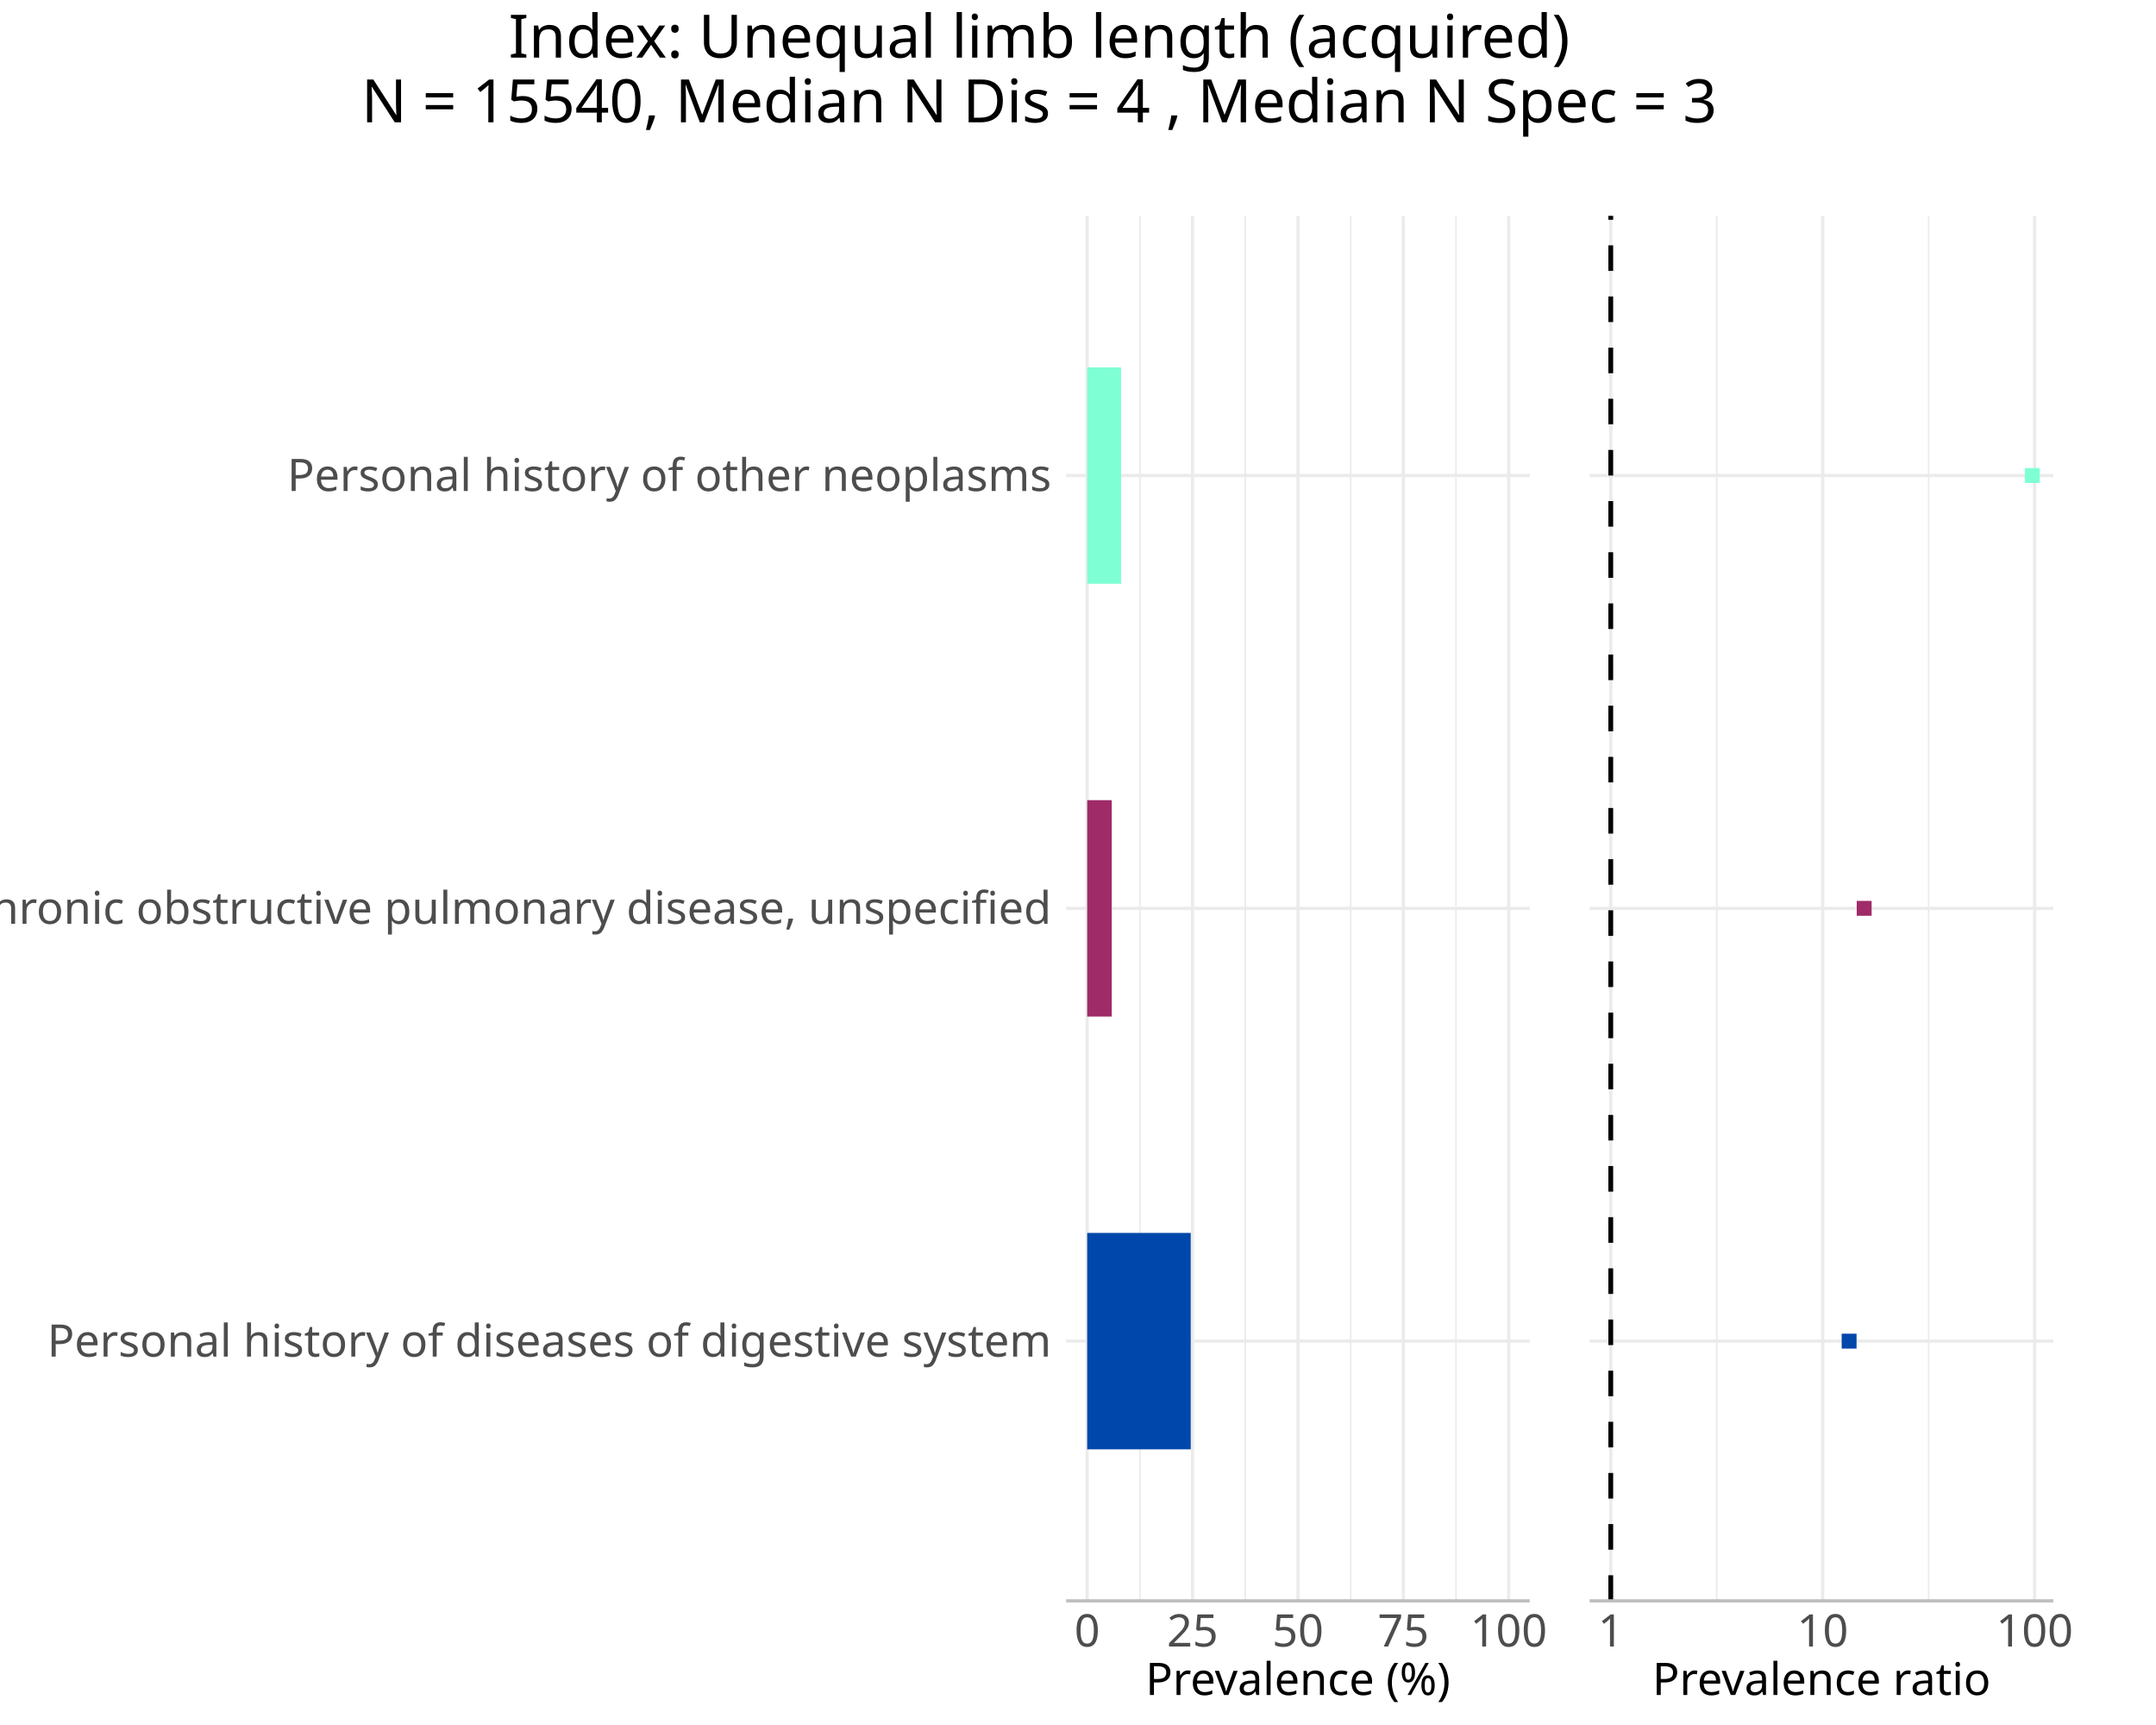
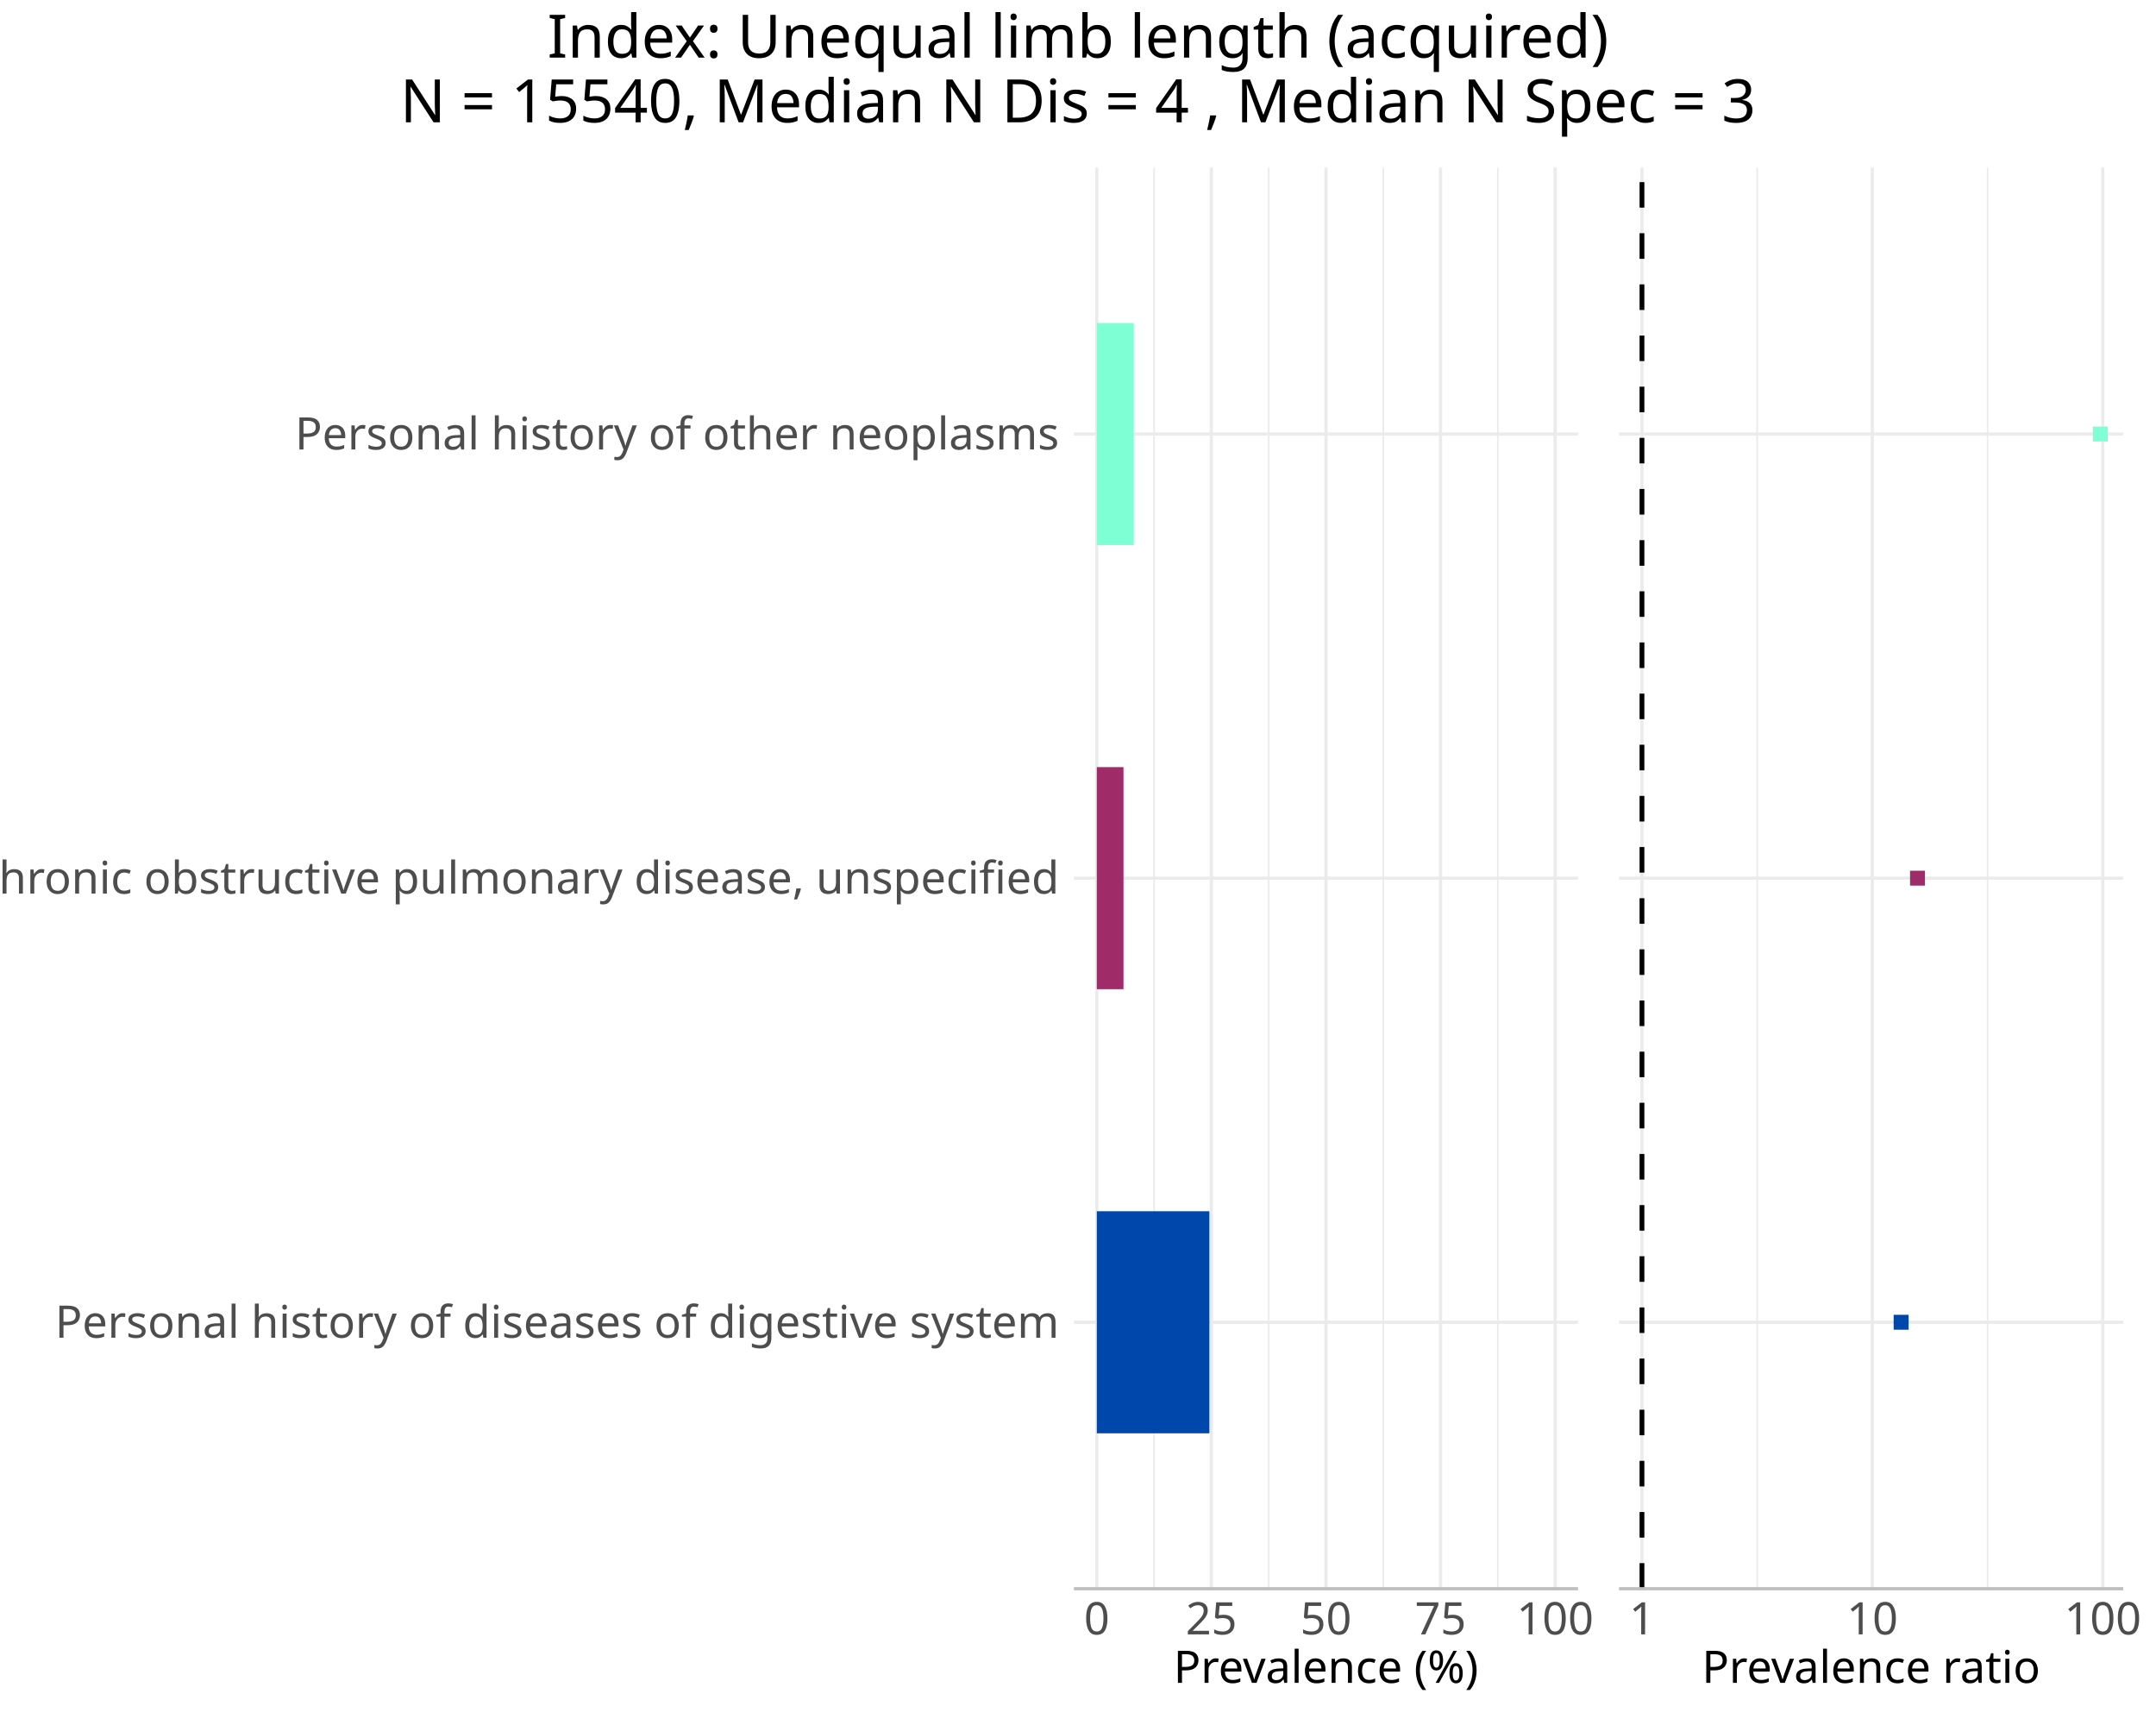
<svg xmlns="http://www.w3.org/2000/svg" class="svglite" data-engine-version="2.0" width="720.00pt" height="576.00pt" viewBox="0 0 720.00 576.00">
  <defs>
    <style type="text/css">
    .svglite line, .svglite polyline, .svglite polygon, .svglite path, .svglite rect, .svglite circle {
      fill: none;
      stroke: #000000;
      stroke-linecap: round;
      stroke-linejoin: round;
      stroke-miterlimit: 10.00;
    }
  </style>
  </defs>
  <rect width="100%" height="100%" style="stroke: none; fill: #FFFFFF;" />
  <defs>
    <clipPath id="cpMC4wMHw3MjAuMDB8MC4wMHw1NzYuMDA=">
      <rect x="0.00" y="0.00" width="720.00" height="576.00" />
    </clipPath>
  </defs>
  <g clip-path="url(#cpMC4wMHw3MjAuMDB8MC4wMHw1NzYuMDA=)">
    <rect x="0.00" y="0.00" width="720.00" height="576.00" style="stroke-width: 1.07; stroke: #FFFFFF; fill: #FFFFFF;" />
  </g>
  <defs>
-     <clipPath id="cpMzU2LjAzfDY4NS43Mnw3Mi4wN3w1MzQuNTQ=">
-       <rect x="356.03" y="72.07" width="329.69" height="462.46" />
+     <clipPath id="cpMzU4LjYzfDcwOS4wNHw1NS45NXw1MzAuNTA=">
+       <rect x="358.63" y="55.95" width="350.41" height="474.54" />
    </clipPath>
  </defs>
-   <g clip-path="url(#cpMzU2LjAzfDY4NS43Mnw3Mi4wN3w1MzQuNTQ=)">
+   <g clip-path="url(#cpMzU4LjYzfDcwOS4wNHw1NS45NXw1MzAuNTA=)">
</g>
  <g clip-path="url(#cpMC4wMHw3MjAuMDB8MC4wMHw1NzYuMDA=)">
</g>
  <defs>
-     <clipPath id="cpNS40OHw1MjUuMjZ8NTAuNDd8NTcwLjUy">
-       <rect x="5.48" y="50.47" width="519.79" height="520.05" />
+     <clipPath id="cpNS40OHw1MzIuNDZ8NTAuNDd8NTcwLjUy">
+       <rect x="5.48" y="50.47" width="526.99" height="520.05" />
    </clipPath>
  </defs>
-   <g clip-path="url(#cpNS40OHw1MjUuMjZ8NTAuNDd8NTcwLjUy)">
+   <g clip-path="url(#cpNS40OHw1MzIuNDZ8NTAuNDd8NTcwLjUy)">
</g>
  <g clip-path="url(#cpMC4wMHw3MjAuMDB8MC4wMHw1NzYuMDA=)">
</g>
  <defs>
-     <clipPath id="cpMzU2LjAzfDUxMC44Nnw3Mi4wN3w1MzQuNTQ=">
-       <rect x="356.03" y="72.07" width="154.84" height="462.46" />
+     <clipPath id="cpMzU4LjYzfDUyNi45OXw1NS45NXw1MzAuNTA=">
+       <rect x="358.63" y="55.95" width="168.36" height="474.54" />
    </clipPath>
  </defs>
-   <g clip-path="url(#cpMzU2LjAzfDUxMC44Nnw3Mi4wN3w1MzQuNTQ=)">
-     <polyline points="380.66,534.54 380.66,72.07 " style="stroke-width: 0.53; stroke: #EBEBEB; stroke-linecap: butt;" />
-     <polyline points="415.85,534.54 415.85,72.07 " style="stroke-width: 0.53; stroke: #EBEBEB; stroke-linecap: butt;" />
-     <polyline points="451.04,534.54 451.04,72.07 " style="stroke-width: 0.53; stroke: #EBEBEB; stroke-linecap: butt;" />
-     <polyline points="486.23,534.54 486.23,72.07 " style="stroke-width: 0.53; stroke: #EBEBEB; stroke-linecap: butt;" />
-     <polyline points="356.03,447.82 510.86,447.82 " style="stroke-width: 1.07; stroke: #EBEBEB; stroke-linecap: butt;" />
-     <polyline points="356.03,303.31 510.86,303.31 " style="stroke-width: 1.07; stroke: #EBEBEB; stroke-linecap: butt;" />
-     <polyline points="356.03,158.79 510.86,158.79 " style="stroke-width: 1.07; stroke: #EBEBEB; stroke-linecap: butt;" />
-     <polyline points="363.07,534.54 363.07,72.07 " style="stroke-width: 1.07; stroke: #EBEBEB; stroke-linecap: butt;" />
-     <polyline points="398.26,534.54 398.26,72.07 " style="stroke-width: 1.07; stroke: #EBEBEB; stroke-linecap: butt;" />
-     <polyline points="433.45,534.54 433.45,72.07 " style="stroke-width: 1.07; stroke: #EBEBEB; stroke-linecap: butt;" />
-     <polyline points="468.64,534.54 468.64,72.07 " style="stroke-width: 1.07; stroke: #EBEBEB; stroke-linecap: butt;" />
-     <polyline points="503.83,534.54 503.83,72.07 " style="stroke-width: 1.07; stroke: #EBEBEB; stroke-linecap: butt;" />
-     <rect x="363.07" y="122.66" width="11.32" height="72.26" style="stroke-width: 1.07; stroke: none; stroke-linecap: butt; stroke-linejoin: miter; fill: #7FFFD4;" />
-     <rect x="363.07" y="267.18" width="8.20" height="72.26" style="stroke-width: 1.07; stroke: none; stroke-linecap: butt; stroke-linejoin: miter; fill: #9F2B68;" />
-     <rect x="363.07" y="411.69" width="34.58" height="72.26" style="stroke-width: 1.07; stroke: none; stroke-linecap: butt; stroke-linejoin: miter; fill: #0047AB;" />
+   <g clip-path="url(#cpMzU4LjYzfDUyNi45OXw1NS45NXw1MzAuNTA=)">
+     <polyline points="385.41,530.50 385.41,55.95 " style="stroke-width: 0.53; stroke: #EBEBEB; stroke-linecap: butt;" />
+     <polyline points="423.68,530.50 423.68,55.95 " style="stroke-width: 0.53; stroke: #EBEBEB; stroke-linecap: butt;" />
+     <polyline points="461.94,530.50 461.94,55.95 " style="stroke-width: 0.53; stroke: #EBEBEB; stroke-linecap: butt;" />
+     <polyline points="500.20,530.50 500.20,55.95 " style="stroke-width: 0.53; stroke: #EBEBEB; stroke-linecap: butt;" />
+     <polyline points="358.63,441.52 526.99,441.52 " style="stroke-width: 1.07; stroke: #EBEBEB; stroke-linecap: butt;" />
+     <polyline points="358.63,293.23 526.99,293.23 " style="stroke-width: 1.07; stroke: #EBEBEB; stroke-linecap: butt;" />
+     <polyline points="358.63,144.93 526.99,144.93 " style="stroke-width: 1.07; stroke: #EBEBEB; stroke-linecap: butt;" />
+     <polyline points="366.28,530.50 366.28,55.95 " style="stroke-width: 1.07; stroke: #EBEBEB; stroke-linecap: butt;" />
+     <polyline points="404.54,530.50 404.54,55.95 " style="stroke-width: 1.07; stroke: #EBEBEB; stroke-linecap: butt;" />
+     <polyline points="442.81,530.50 442.81,55.95 " style="stroke-width: 1.07; stroke: #EBEBEB; stroke-linecap: butt;" />
+     <polyline points="481.07,530.50 481.07,55.95 " style="stroke-width: 1.07; stroke: #EBEBEB; stroke-linecap: butt;" />
+     <polyline points="519.33,530.50 519.33,55.95 " style="stroke-width: 1.07; stroke: #EBEBEB; stroke-linecap: butt;" />
+     <rect x="366.28" y="107.86" width="12.31" height="74.15" style="stroke-width: 1.07; stroke: none; stroke-linecap: butt; stroke-linejoin: miter; fill: #7FFFD4;" />
+     <rect x="366.28" y="256.15" width="8.91" height="74.15" style="stroke-width: 1.07; stroke: none; stroke-linecap: butt; stroke-linejoin: miter; fill: #9F2B68;" />
+     <rect x="366.28" y="404.45" width="37.60" height="74.15" style="stroke-width: 1.07; stroke: none; stroke-linecap: butt; stroke-linejoin: miter; fill: #0047AB;" />
  </g>
  <g clip-path="url(#cpMC4wMHw3MjAuMDB8MC4wMHw1NzYuMDA=)">
-     <text x="351.10" y="452.99" text-anchor="end" style="font-size: 15.00px; fill: #4D4D4D; font-family: sans;" textLength="319.38px" lengthAdjust="spacingAndGlyphs">Personal history of diseases of digestive system</text>
-     <text x="351.10" y="308.47" text-anchor="end" style="font-size: 15.00px; fill: #4D4D4D; font-family: sans;" textLength="342.74px" lengthAdjust="spacingAndGlyphs">Chronic obstructive pulmonary disease, unspecified</text>
-     <text x="351.10" y="163.95" text-anchor="end" style="font-size: 15.00px; fill: #4D4D4D; font-family: sans;" textLength="239.33px" lengthAdjust="spacingAndGlyphs">Personal history of other neoplasms</text>
-     <polyline points="356.03,534.54 510.86,534.54 " style="stroke-width: 1.07; stroke: #BEBEBE; stroke-linecap: butt;" />
-     <text x="363.07" y="549.79" text-anchor="middle" style="font-size: 15.00px; fill: #4D4D4D; font-family: sans;" textLength="8.34px" lengthAdjust="spacingAndGlyphs">0</text>
-     <text x="398.26" y="549.79" text-anchor="middle" style="font-size: 15.00px; fill: #4D4D4D; font-family: sans;" textLength="16.69px" lengthAdjust="spacingAndGlyphs">25</text>
-     <text x="433.45" y="549.79" text-anchor="middle" style="font-size: 15.00px; fill: #4D4D4D; font-family: sans;" textLength="16.69px" lengthAdjust="spacingAndGlyphs">50</text>
-     <text x="468.64" y="549.79" text-anchor="middle" style="font-size: 15.00px; fill: #4D4D4D; font-family: sans;" textLength="16.69px" lengthAdjust="spacingAndGlyphs">75</text>
-     <text x="503.83" y="549.79" text-anchor="middle" style="font-size: 15.00px; fill: #4D4D4D; font-family: sans;" textLength="25.03px" lengthAdjust="spacingAndGlyphs">100</text>
-     <text x="433.45" y="565.97" text-anchor="middle" style="font-size: 15.00px; font-family: sans;" textLength="102.55px" lengthAdjust="spacingAndGlyphs">Prevalence (%)</text>
+     <text x="353.70" y="446.68" text-anchor="end" style="font-size: 15.00px; fill: #4D4D4D; font-family: sans;" textLength="319.38px" lengthAdjust="spacingAndGlyphs">Personal history of diseases of digestive system</text>
+     <text x="353.70" y="298.39" text-anchor="end" style="font-size: 15.00px; fill: #4D4D4D; font-family: sans;" textLength="342.74px" lengthAdjust="spacingAndGlyphs">Chronic obstructive pulmonary disease, unspecified</text>
+     <text x="353.70" y="150.09" text-anchor="end" style="font-size: 15.00px; fill: #4D4D4D; font-family: sans;" textLength="239.33px" lengthAdjust="spacingAndGlyphs">Personal history of other neoplasms</text>
+     <polyline points="358.63,530.50 526.99,530.50 " style="stroke-width: 1.07; stroke: #BEBEBE; stroke-linecap: butt;" />
+     <text x="366.28" y="545.75" text-anchor="middle" style="font-size: 15.00px; fill: #4D4D4D; font-family: sans;" textLength="8.34px" lengthAdjust="spacingAndGlyphs">0</text>
+     <text x="404.54" y="545.75" text-anchor="middle" style="font-size: 15.00px; fill: #4D4D4D; font-family: sans;" textLength="16.69px" lengthAdjust="spacingAndGlyphs">25</text>
+     <text x="442.81" y="545.75" text-anchor="middle" style="font-size: 15.00px; fill: #4D4D4D; font-family: sans;" textLength="16.69px" lengthAdjust="spacingAndGlyphs">50</text>
+     <text x="481.07" y="545.75" text-anchor="middle" style="font-size: 15.00px; fill: #4D4D4D; font-family: sans;" textLength="16.69px" lengthAdjust="spacingAndGlyphs">75</text>
+     <text x="519.33" y="545.75" text-anchor="middle" style="font-size: 15.00px; fill: #4D4D4D; font-family: sans;" textLength="25.03px" lengthAdjust="spacingAndGlyphs">100</text>
+     <text x="442.81" y="561.93" text-anchor="middle" style="font-size: 15.00px; font-family: sans;" textLength="102.55px" lengthAdjust="spacingAndGlyphs">Prevalence (%)</text>
  </g>
  <defs>
-     <clipPath id="cpNTI1LjI2fDcxNC41Mnw1MC40N3w1NzAuNTI=">
-       <rect x="525.26" y="50.47" width="189.26" height="520.05" />
+     <clipPath id="cpNTMyLjQ2fDcxNC41Mnw1MC40N3w1NzAuNTI=">
+       <rect x="532.46" y="50.47" width="182.06" height="520.05" />
    </clipPath>
  </defs>
-   <g clip-path="url(#cpNTI1LjI2fDcxNC41Mnw1MC40N3w1NzAuNTI=)">
+   <g clip-path="url(#cpNTMyLjQ2fDcxNC41Mnw1MC40N3w1NzAuNTI=)">
</g>
  <g clip-path="url(#cpMC4wMHw3MjAuMDB8MC4wMHw1NzYuMDA=)">
</g>
  <defs>
-     <clipPath id="cpNTMwLjg4fDY4NS43Mnw3Mi4wN3w1MzQuNTQ=">
-       <rect x="530.88" y="72.07" width="154.84" height="462.46" />
+     <clipPath id="cpNTQwLjY4fDcwOS4wNHw1NS45NXw1MzAuNTA=">
+       <rect x="540.68" y="55.95" width="168.36" height="474.54" />
    </clipPath>
  </defs>
-   <g clip-path="url(#cpNTMwLjg4fDY4NS43Mnw3Mi4wN3w1MzQuNTQ=)">
-     <polyline points="573.31,534.54 573.31,72.07 " style="stroke-width: 0.53; stroke: #EBEBEB; stroke-linecap: butt;" />
-     <polyline points="644.07,534.54 644.07,72.07 " style="stroke-width: 0.53; stroke: #EBEBEB; stroke-linecap: butt;" />
-     <polyline points="530.88,447.82 685.72,447.82 " style="stroke-width: 1.07; stroke: #EBEBEB; stroke-linecap: butt;" />
-     <polyline points="530.88,303.31 685.72,303.31 " style="stroke-width: 1.07; stroke: #EBEBEB; stroke-linecap: butt;" />
-     <polyline points="530.88,158.79 685.72,158.79 " style="stroke-width: 1.07; stroke: #EBEBEB; stroke-linecap: butt;" />
-     <polyline points="537.92,534.54 537.92,72.07 " style="stroke-width: 1.07; stroke: #EBEBEB; stroke-linecap: butt;" />
-     <polyline points="608.69,534.54 608.69,72.07 " style="stroke-width: 1.07; stroke: #EBEBEB; stroke-linecap: butt;" />
-     <polyline points="679.46,534.54 679.46,72.07 " style="stroke-width: 1.07; stroke: #EBEBEB; stroke-linecap: butt;" />
-     <polygon points="676.19,161.27 681.17,161.27 681.17,156.30 676.19,156.30 " style="stroke-width: 0.71; stroke: none; fill: #7FFFD4;" />
-     <polygon points="620.06,305.79 625.03,305.79 625.03,300.82 620.06,300.82 " style="stroke-width: 0.71; stroke: none; fill: #9F2B68;" />
-     <polygon points="615.03,450.31 620.00,450.31 620.00,445.34 615.03,445.34 " style="stroke-width: 0.71; stroke: none; fill: #0047AB;" />
-     <line x1="537.92" y1="534.54" x2="537.92" y2="72.07" style="stroke-width: 1.60; stroke-dasharray: 8.54,8.54; stroke-linecap: butt;" />
+   <g clip-path="url(#cpNTQwLjY4fDcwOS4wNHw1NS45NXw1MzAuNTA=)">
+     <polyline points="586.81,530.50 586.81,55.95 " style="stroke-width: 0.53; stroke: #EBEBEB; stroke-linecap: butt;" />
+     <polyline points="663.76,530.50 663.76,55.95 " style="stroke-width: 0.53; stroke: #EBEBEB; stroke-linecap: butt;" />
+     <polyline points="540.68,441.52 709.04,441.52 " style="stroke-width: 1.07; stroke: #EBEBEB; stroke-linecap: butt;" />
+     <polyline points="540.68,293.23 709.04,293.23 " style="stroke-width: 1.07; stroke: #EBEBEB; stroke-linecap: butt;" />
+     <polyline points="540.68,144.93 709.04,144.93 " style="stroke-width: 1.07; stroke: #EBEBEB; stroke-linecap: butt;" />
+     <polyline points="548.34,530.50 548.34,55.95 " style="stroke-width: 1.07; stroke: #EBEBEB; stroke-linecap: butt;" />
+     <polyline points="625.28,530.50 625.28,55.95 " style="stroke-width: 1.07; stroke: #EBEBEB; stroke-linecap: butt;" />
+     <polyline points="702.23,530.50 702.23,55.95 " style="stroke-width: 1.07; stroke: #EBEBEB; stroke-linecap: butt;" />
+     <polygon points="698.90,147.42 703.88,147.42 703.88,142.44 698.90,142.44 " style="stroke-width: 0.71; stroke: none; fill: #7FFFD4;" />
+     <polygon points="637.86,295.71 642.84,295.71 642.84,290.74 637.86,290.74 " style="stroke-width: 0.71; stroke: none; fill: #9F2B68;" />
+     <polygon points="632.39,444.01 637.37,444.01 637.37,439.03 632.39,439.03 " style="stroke-width: 0.71; stroke: none; fill: #0047AB;" />
+     <line x1="548.34" y1="530.50" x2="548.34" y2="55.95" style="stroke-width: 1.60; stroke-dasharray: 8.54,8.54; stroke-linecap: butt;" />
  </g>
  <g clip-path="url(#cpMC4wMHw3MjAuMDB8MC4wMHw1NzYuMDA=)">
-     <polyline points="530.88,534.54 685.72,534.54 " style="stroke-width: 1.07; stroke: #BEBEBE; stroke-linecap: butt;" />
-     <text x="537.92" y="549.79" text-anchor="middle" style="font-size: 15.00px; fill: #4D4D4D; font-family: sans;" textLength="8.34px" lengthAdjust="spacingAndGlyphs">1</text>
-     <text x="608.69" y="549.79" text-anchor="middle" style="font-size: 15.00px; fill: #4D4D4D; font-family: sans;" textLength="16.69px" lengthAdjust="spacingAndGlyphs">10</text>
-     <text x="679.46" y="549.79" text-anchor="middle" style="font-size: 15.00px; fill: #4D4D4D; font-family: sans;" textLength="25.03px" lengthAdjust="spacingAndGlyphs">100</text>
-     <text x="608.30" y="565.97" text-anchor="middle" style="font-size: 15.00px; font-family: sans;" textLength="108.41px" lengthAdjust="spacingAndGlyphs">Prevalence ratio</text>
-     <text x="347.04" y="19.24" text-anchor="middle" style="font-size: 20.00px; font-family: sans;" textLength="332.44px" lengthAdjust="spacingAndGlyphs">Index: Unequal limb length (acquired)</text>
-     <text x="347.04" y="40.84" text-anchor="middle" style="font-size: 20.00px; font-family: sans;" textLength="445.32px" lengthAdjust="spacingAndGlyphs">N = 15540, Median N Dis = 4 , Median N Spec = 3</text>
+     <polyline points="540.68,530.50 709.04,530.50 " style="stroke-width: 1.07; stroke: #BEBEBE; stroke-linecap: butt;" />
+     <text x="548.34" y="545.75" text-anchor="middle" style="font-size: 15.00px; fill: #4D4D4D; font-family: sans;" textLength="8.34px" lengthAdjust="spacingAndGlyphs">1</text>
+     <text x="625.28" y="545.75" text-anchor="middle" style="font-size: 15.00px; fill: #4D4D4D; font-family: sans;" textLength="16.69px" lengthAdjust="spacingAndGlyphs">10</text>
+     <text x="702.23" y="545.75" text-anchor="middle" style="font-size: 15.00px; fill: #4D4D4D; font-family: sans;" textLength="25.03px" lengthAdjust="spacingAndGlyphs">100</text>
+     <text x="624.86" y="561.93" text-anchor="middle" style="font-size: 15.00px; font-family: sans;" textLength="108.41px" lengthAdjust="spacingAndGlyphs">Prevalence ratio</text>
+     <text x="360.00" y="19.24" text-anchor="middle" style="font-size: 20.00px; font-family: sans;" textLength="332.44px" lengthAdjust="spacingAndGlyphs">Index: Unequal limb length (acquired)</text>
+     <text x="360.00" y="40.84" text-anchor="middle" style="font-size: 20.00px; font-family: sans;" textLength="445.32px" lengthAdjust="spacingAndGlyphs">N = 15540, Median N Dis = 4 , Median N Spec = 3</text>
  </g>
</svg>
